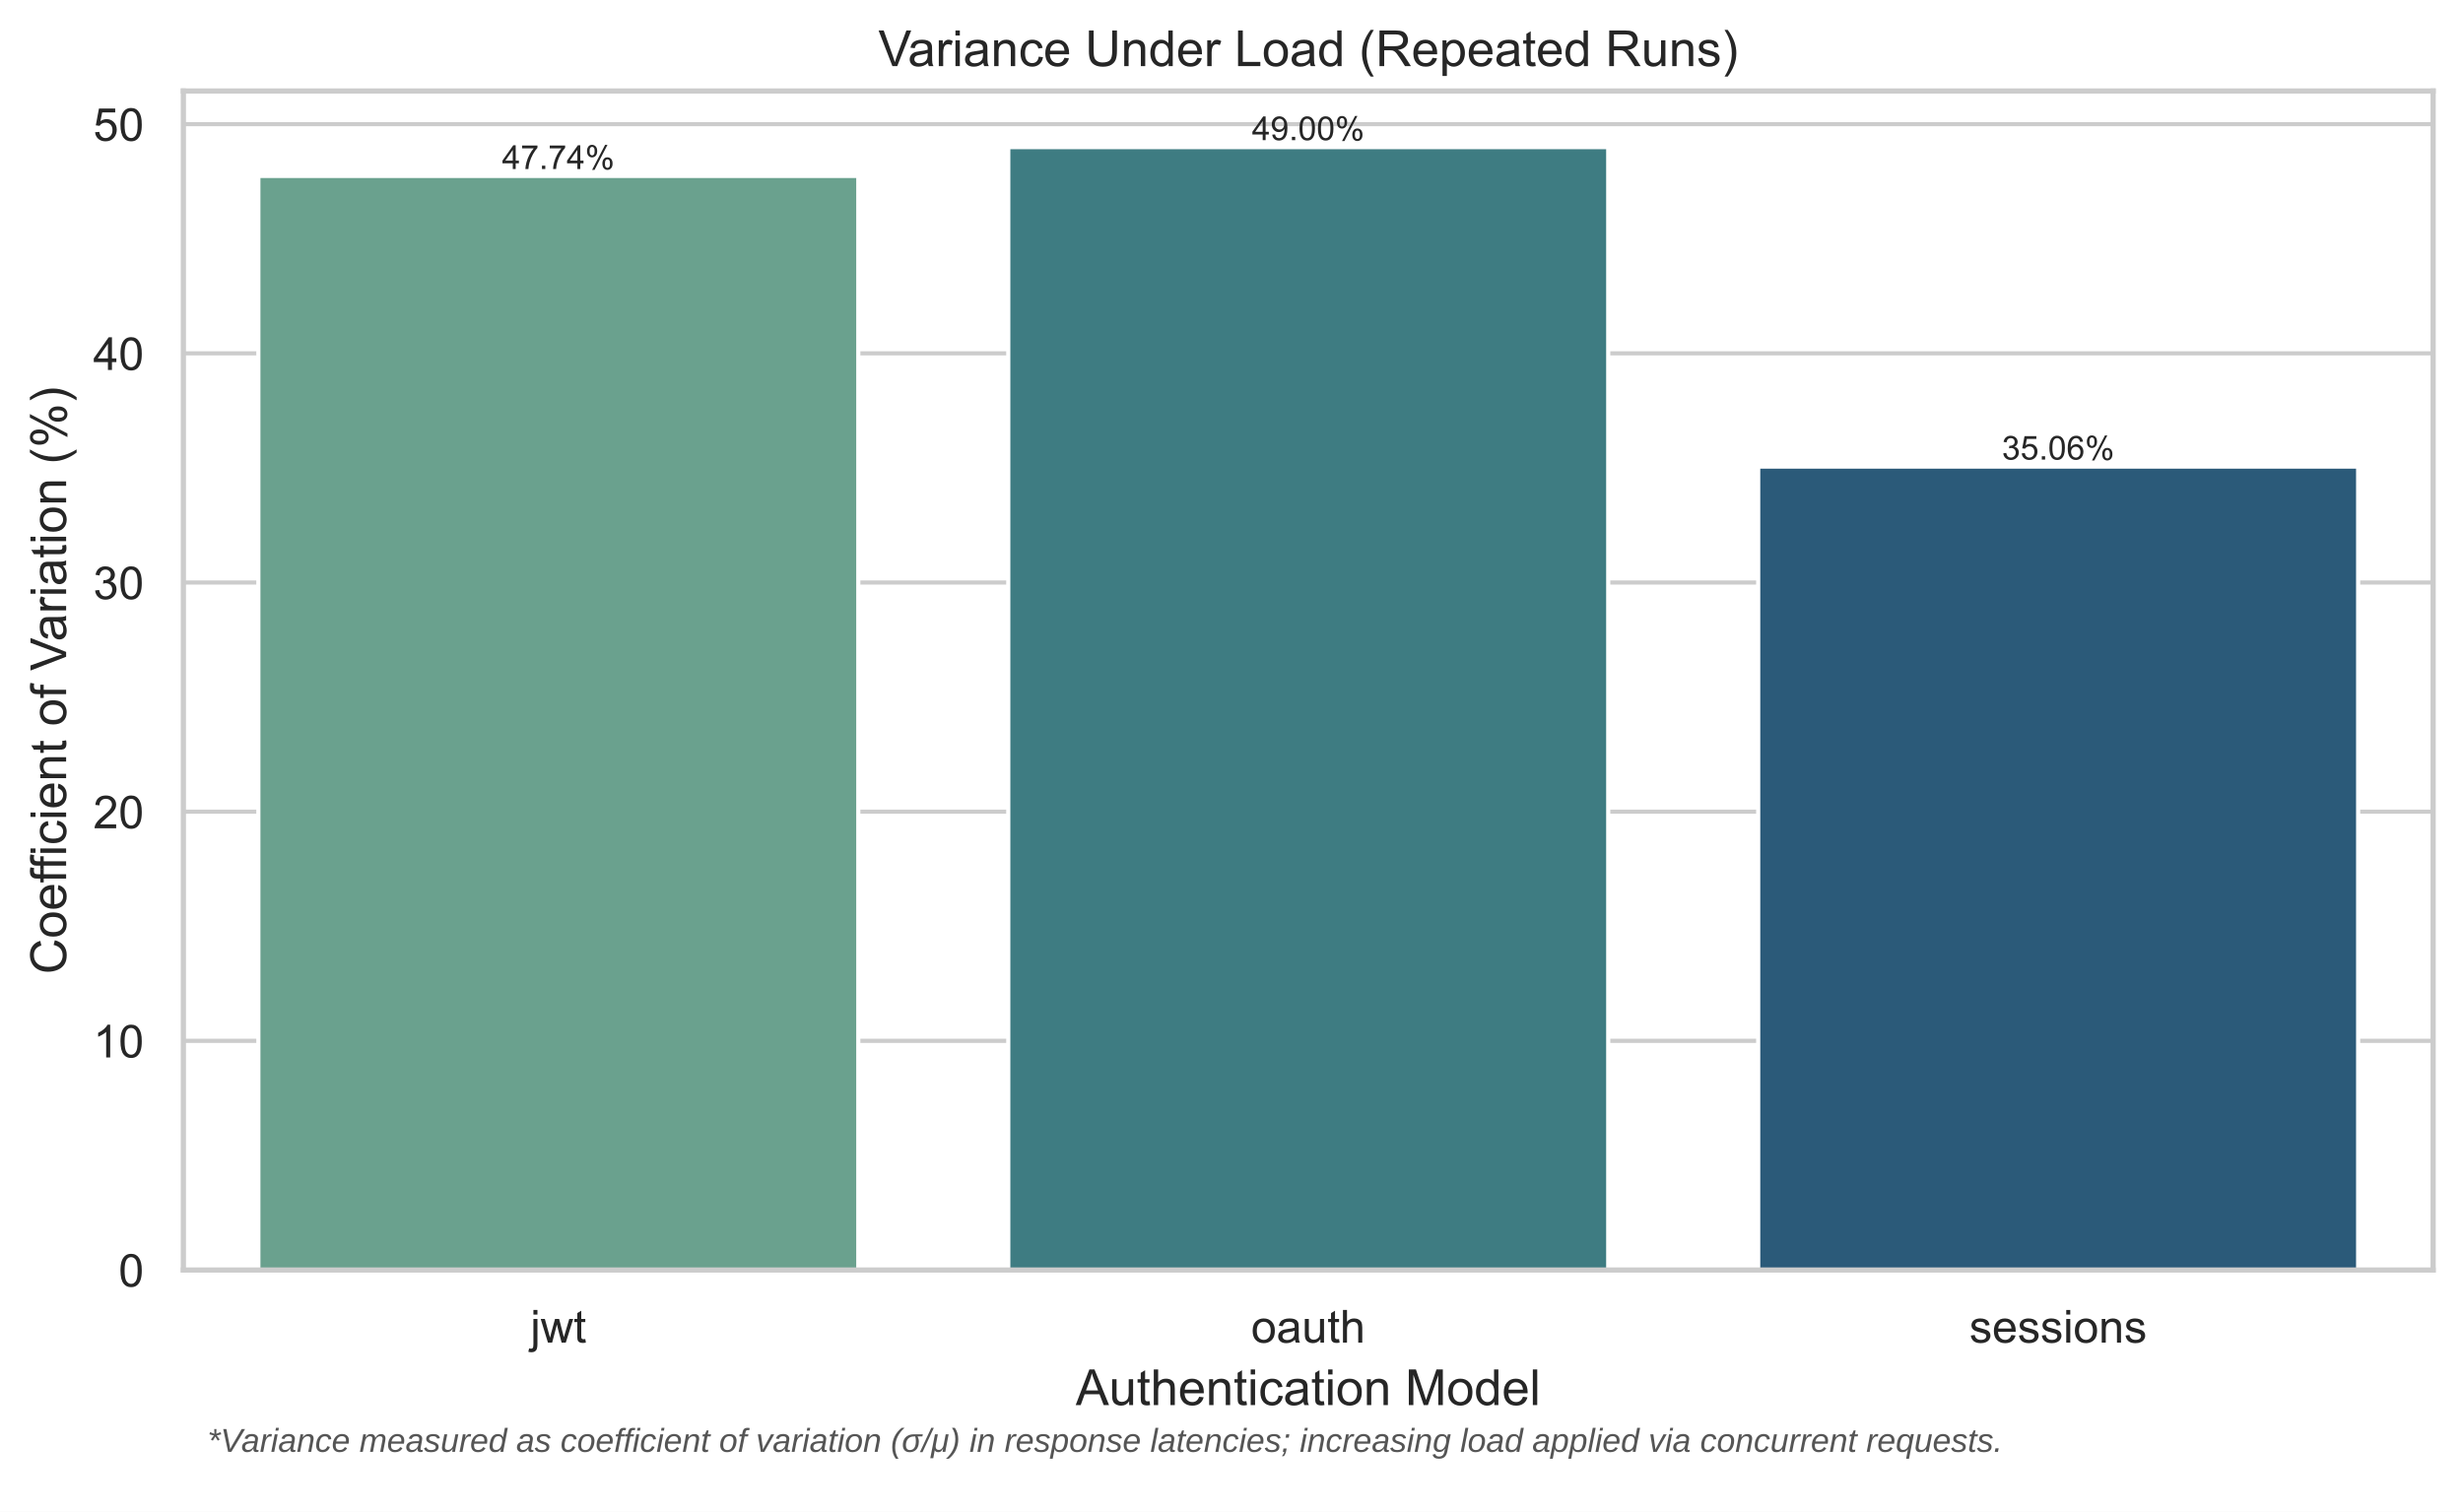
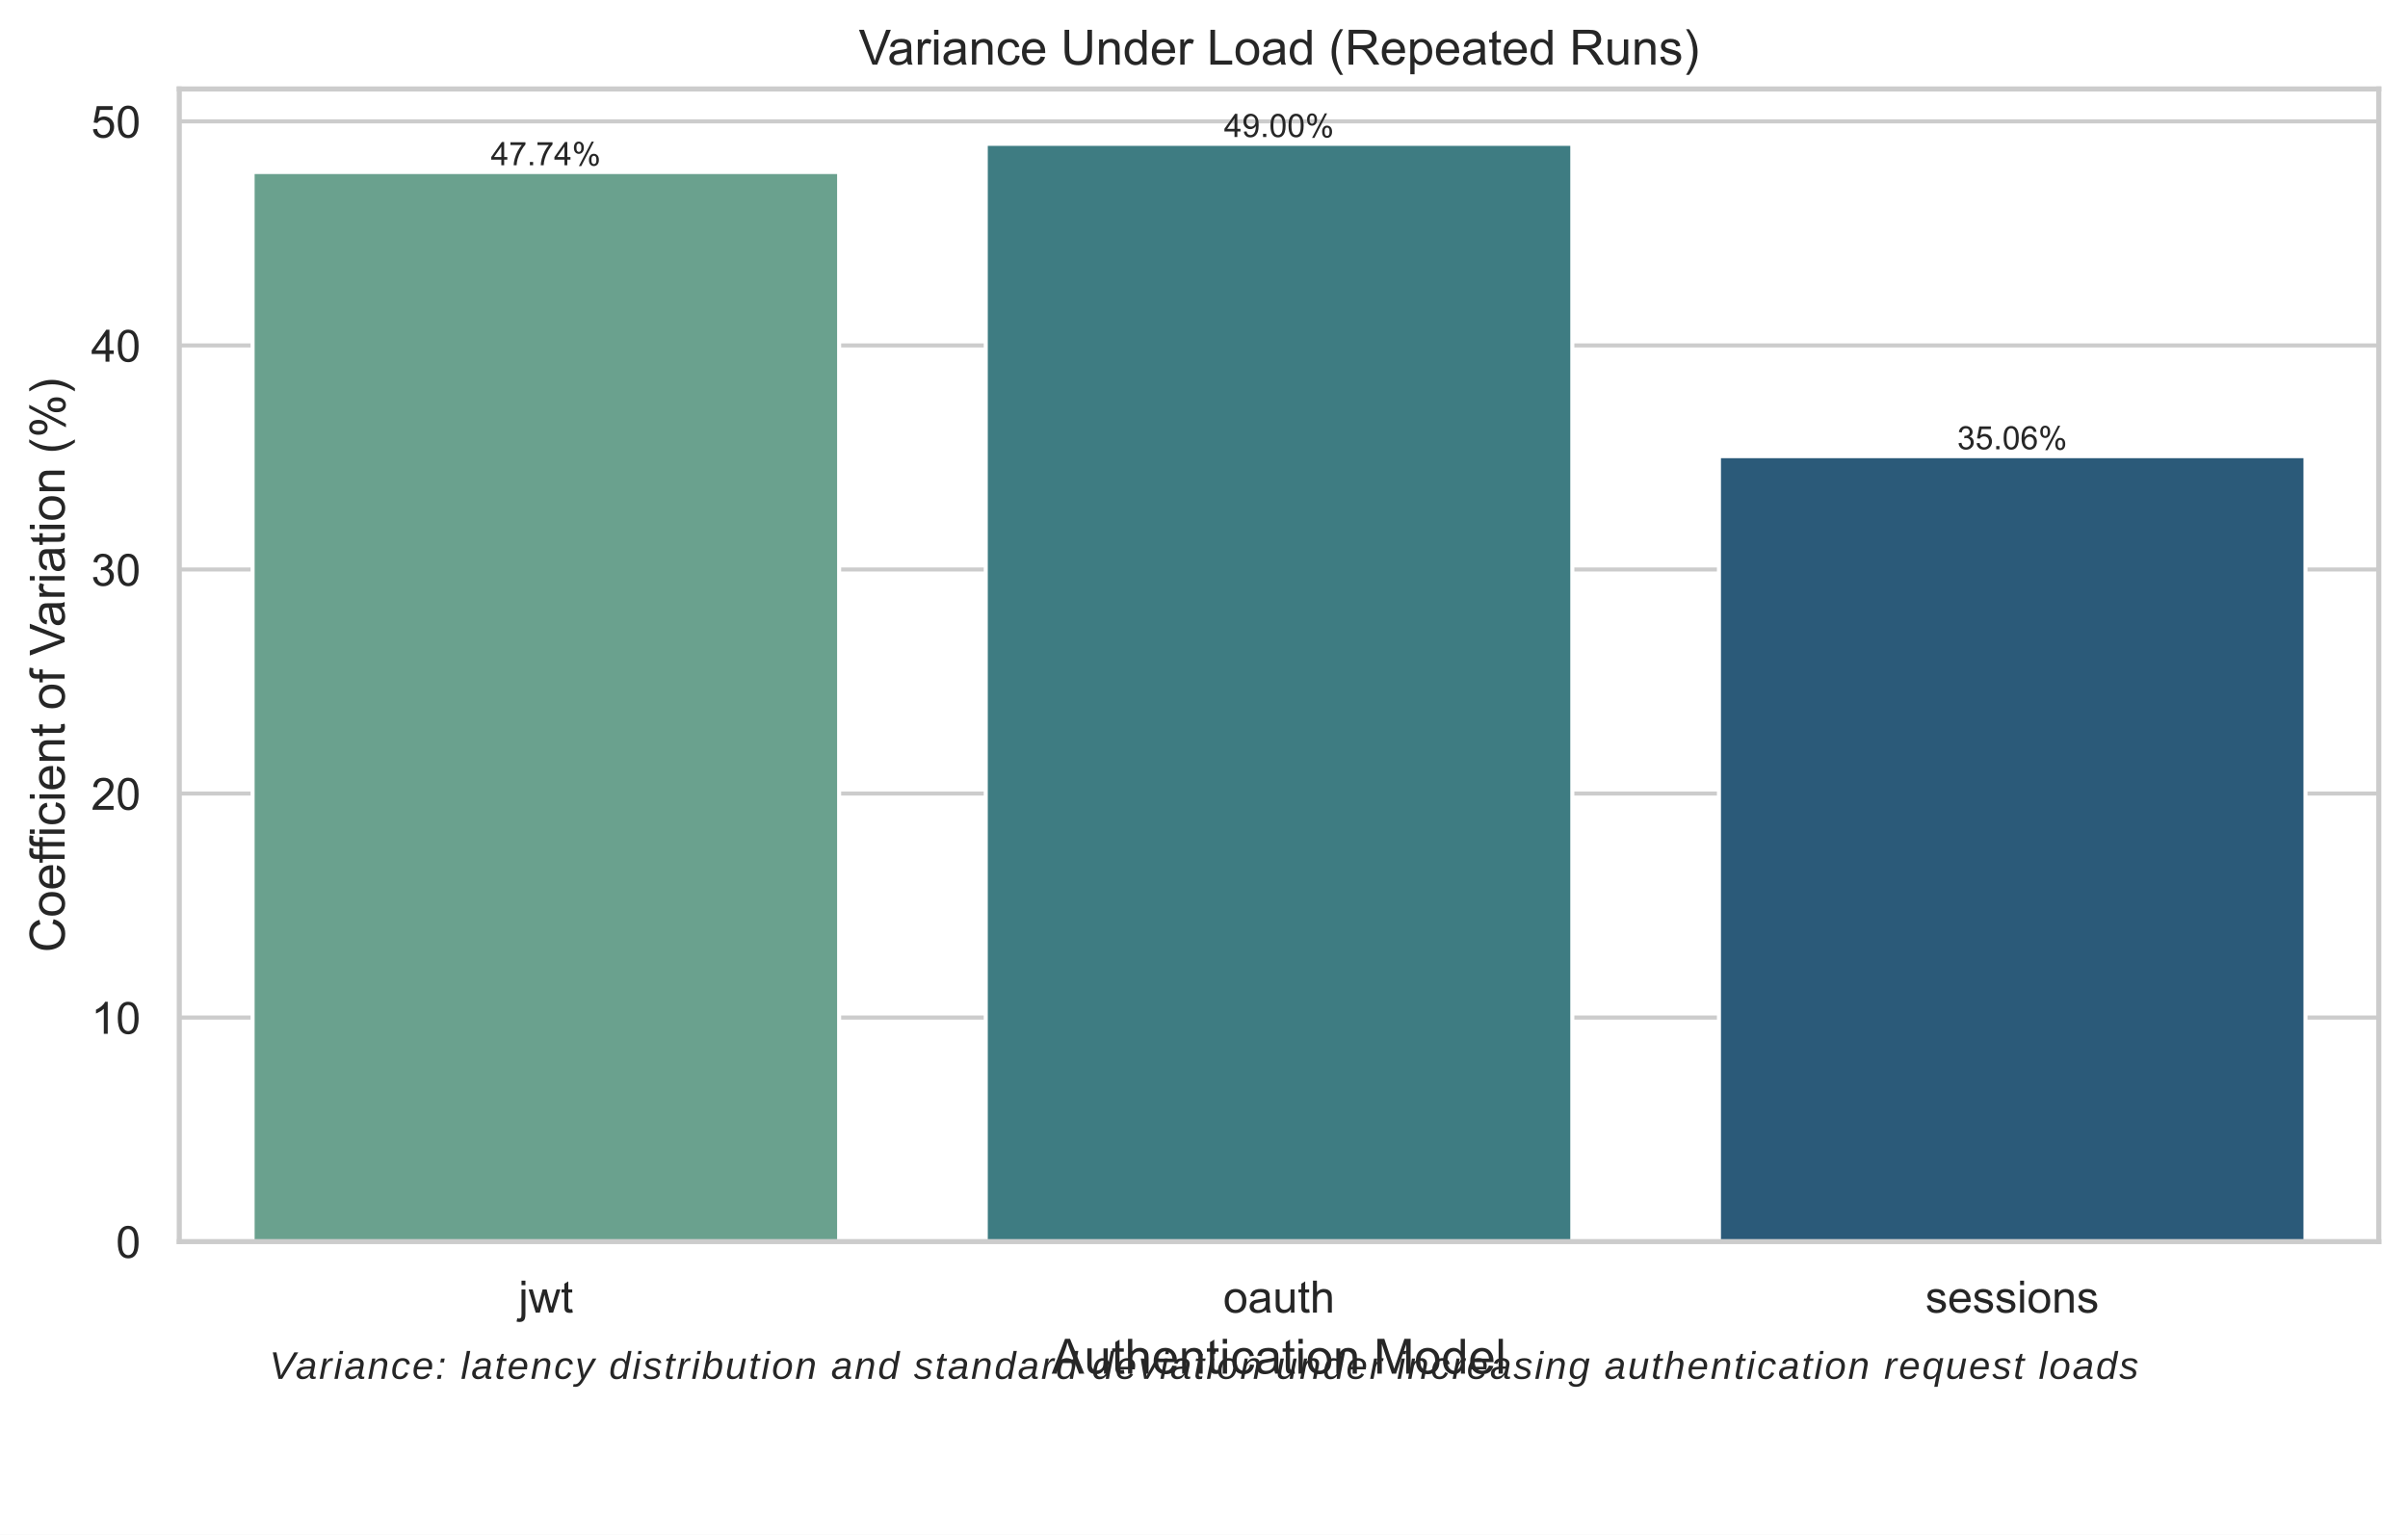
- <svg xmlns="http://www.w3.org/2000/svg" xmlns:xlink="http://www.w3.org/1999/xlink" width="593.64pt" height="364.441pt" viewBox="0 0 593.64 364.441" version="1.1">
+ <svg xmlns="http://www.w3.org/2000/svg" xmlns:xlink="http://www.w3.org/1999/xlink" width="593.64pt" height="378.441pt" viewBox="0 0 593.64 378.441" version="1.1">
  <defs>
    <style type="text/css">*{stroke-linejoin: round; stroke-linecap: butt}</style>
  </defs>
  <g id="figure_1">
    <g id="patch_1">
-       <path d="M 0 364.441  L 593.64 364.441  L 593.64 0  L 0 0  z " style="fill: #ffffff" />
+       <path d="M 0 378.441  L 593.64 378.441  L 593.64 0  L 0 0  z " style="fill: #ffffff" />
    </g>
    <g id="axes_1">
      <g id="patch_2">
        <path d="M 44.196 306.156  L 586.44 306.156  L 586.44 21.936  L 44.196 21.936  z " style="fill: #ffffff" />
      </g>
      <g id="matplotlib.axis_1">
        <g id="xtick_1">
          <g id="text_1">
            <g style="fill: #262626" transform="translate(127.8479 323.6646) scale(0.11 -0.11)">
              <defs>
                <path id="ArialMT-4d" d="M 419 3928  L 419 4581  L 981 4581  L 981 3928  L 419 3928  z M -294 -1288  L -188 -809  Q -19 -853 78 -853  Q 250 -853 334 -739  Q 419 -625 419 -169  L 419 3319  L 981 3319  L 981 -181  Q 981 -794 822 -1034  Q 619 -1347 147 -1347  Q -81 -1347 -294 -1288  z " transform="scale(0.015625)" />
                <path id="ArialMT-5a" d="M 1034 0  L 19 3319  L 600 3319  L 1128 1403  L 1325 691  Q 1338 744 1497 1375  L 2025 3319  L 2603 3319  L 3100 1394  L 3266 759  L 3456 1400  L 4025 3319  L 4572 3319  L 3534 0  L 2950 0  L 2422 1988  L 2294 2553  L 1622 0  L 1034 0  z " transform="scale(0.015625)" />
                <path id="ArialMT-57" d="M 1650 503  L 1731 6  Q 1494 -44 1306 -44  Q 1000 -44 831 53  Q 663 150 594 308  Q 525 466 525 972  L 525 2881  L 113 2881  L 113 3319  L 525 3319  L 525 4141  L 1084 4478  L 1084 3319  L 1650 3319  L 1650 2881  L 1084 2881  L 1084 941  Q 1084 700 1114 631  Q 1144 563 1211 522  Q 1278 481 1403 481  Q 1497 481 1650 503  z " transform="scale(0.015625)" />
              </defs>
              <use xlink:href="#ArialMT-4d" />
              <use xlink:href="#ArialMT-5a" transform="translate(22.21875 0)" />
              <use xlink:href="#ArialMT-57" transform="translate(94.4375 0)" />
            </g>
          </g>
        </g>
        <g id="xtick_2">
          <g id="text_2">
            <g style="fill: #262626" transform="translate(301.5558 323.6646) scale(0.11 -0.11)">
              <defs>
                <path id="ArialMT-52" d="M 213 1659  Q 213 2581 725 3025  Q 1153 3394 1769 3394  Q 2453 3394 2887 2945  Q 3322 2497 3322 1706  Q 3322 1066 3130 698  Q 2938 331 2570 128  Q 2203 -75 1769 -75  Q 1072 -75 642 372  Q 213 819 213 1659  z M 791 1659  Q 791 1022 1069 705  Q 1347 388 1769 388  Q 2188 388 2466 706  Q 2744 1025 2744 1678  Q 2744 2294 2464 2611  Q 2184 2928 1769 2928  Q 1347 2928 1069 2612  Q 791 2297 791 1659  z " transform="scale(0.015625)" />
                <path id="ArialMT-44" d="M 2588 409  Q 2275 144 1986 34  Q 1697 -75 1366 -75  Q 819 -75 525 192  Q 231 459 231 875  Q 231 1119 342 1320  Q 453 1522 633 1644  Q 813 1766 1038 1828  Q 1203 1872 1538 1913  Q 2219 1994 2541 2106  Q 2544 2222 2544 2253  Q 2544 2597 2384 2738  Q 2169 2928 1744 2928  Q 1347 2928 1158 2789  Q 969 2650 878 2297  L 328 2372  Q 403 2725 575 2942  Q 747 3159 1072 3276  Q 1397 3394 1825 3394  Q 2250 3394 2515 3294  Q 2781 3194 2906 3042  Q 3031 2891 3081 2659  Q 3109 2516 3109 2141  L 3109 1391  Q 3109 606 3145 398  Q 3181 191 3288 0  L 2700 0  Q 2613 175 2588 409  z M 2541 1666  Q 2234 1541 1622 1453  Q 1275 1403 1131 1340  Q 988 1278 909 1158  Q 831 1038 831 891  Q 831 666 1001 516  Q 1172 366 1500 366  Q 1825 366 2078 508  Q 2331 650 2450 897  Q 2541 1088 2541 1459  L 2541 1666  z " transform="scale(0.015625)" />
                <path id="ArialMT-58" d="M 2597 0  L 2597 488  Q 2209 -75 1544 -75  Q 1250 -75 995 37  Q 741 150 617 320  Q 494 491 444 738  Q 409 903 409 1263  L 409 3319  L 972 3319  L 972 1478  Q 972 1038 1006 884  Q 1059 663 1231 536  Q 1403 409 1656 409  Q 1909 409 2131 539  Q 2353 669 2445 892  Q 2538 1116 2538 1541  L 2538 3319  L 3100 3319  L 3100 0  L 2597 0  z " transform="scale(0.015625)" />
                <path id="ArialMT-4b" d="M 422 0  L 422 4581  L 984 4581  L 984 2938  Q 1378 3394 1978 3394  Q 2347 3394 2619 3248  Q 2891 3103 3008 2847  Q 3125 2591 3125 2103  L 3125 0  L 2563 0  L 2563 2103  Q 2563 2525 2380 2717  Q 2197 2909 1863 2909  Q 1613 2909 1392 2779  Q 1172 2650 1078 2428  Q 984 2206 984 1816  L 984 0  L 422 0  z " transform="scale(0.015625)" />
              </defs>
              <use xlink:href="#ArialMT-52" />
              <use xlink:href="#ArialMT-44" transform="translate(55.60938 0)" />
              <use xlink:href="#ArialMT-58" transform="translate(111.2188 0)" />
              <use xlink:href="#ArialMT-57" transform="translate(166.8281 0)" />
              <use xlink:href="#ArialMT-4b" transform="translate(194.6094 0)" />
            </g>
          </g>
        </g>
        <g id="xtick_3">
          <g id="text_3">
            <g style="fill: #262626" transform="translate(474.6682 323.6646) scale(0.11 -0.11)">
              <defs>
                <path id="ArialMT-56" d="M 197 991  L 753 1078  Q 800 744 1014 566  Q 1228 388 1613 388  Q 2000 388 2187 545  Q 2375 703 2375 916  Q 2375 1106 2209 1216  Q 2094 1291 1634 1406  Q 1016 1563 777 1677  Q 538 1791 414 1992  Q 291 2194 291 2438  Q 291 2659 392 2848  Q 494 3038 669 3163  Q 800 3259 1026 3326  Q 1253 3394 1513 3394  Q 1903 3394 2198 3281  Q 2494 3169 2634 2976  Q 2775 2784 2828 2463  L 2278 2388  Q 2241 2644 2061 2787  Q 1881 2931 1553 2931  Q 1166 2931 1000 2803  Q 834 2675 834 2503  Q 834 2394 903 2306  Q 972 2216 1119 2156  Q 1203 2125 1616 2013  Q 2213 1853 2448 1751  Q 2684 1650 2818 1456  Q 2953 1263 2953 975  Q 2953 694 2789 445  Q 2625 197 2315 61  Q 2006 -75 1616 -75  Q 969 -75 630 194  Q 291 463 197 991  z " transform="scale(0.015625)" />
                <path id="ArialMT-48" d="M 2694 1069  L 3275 997  Q 3138 488 2766 206  Q 2394 -75 1816 -75  Q 1088 -75 661 373  Q 234 822 234 1631  Q 234 2469 665 2931  Q 1097 3394 1784 3394  Q 2450 3394 2872 2941  Q 3294 2488 3294 1666  Q 3294 1616 3291 1516  L 816 1516  Q 847 969 1125 678  Q 1403 388 1819 388  Q 2128 388 2347 550  Q 2566 713 2694 1069  z M 847 1978  L 2700 1978  Q 2663 2397 2488 2606  Q 2219 2931 1791 2931  Q 1403 2931 1139 2672  Q 875 2413 847 1978  z " transform="scale(0.015625)" />
                <path id="ArialMT-4c" d="M 425 3934  L 425 4581  L 988 4581  L 988 3934  L 425 3934  z M 425 0  L 425 3319  L 988 3319  L 988 0  L 425 0  z " transform="scale(0.015625)" />
                <path id="ArialMT-51" d="M 422 0  L 422 3319  L 928 3319  L 928 2847  Q 1294 3394 1984 3394  Q 2284 3394 2536 3286  Q 2788 3178 2913 3003  Q 3038 2828 3088 2588  Q 3119 2431 3119 2041  L 3119 0  L 2556 0  L 2556 2019  Q 2556 2363 2490 2533  Q 2425 2703 2258 2804  Q 2091 2906 1866 2906  Q 1506 2906 1245 2678  Q 984 2450 984 1813  L 984 0  L 422 0  z " transform="scale(0.015625)" />
              </defs>
              <use xlink:href="#ArialMT-56" />
              <use xlink:href="#ArialMT-48" transform="translate(50 0)" />
              <use xlink:href="#ArialMT-56" transform="translate(105.6094 0)" />
              <use xlink:href="#ArialMT-56" transform="translate(155.6094 0)" />
              <use xlink:href="#ArialMT-4c" transform="translate(205.6094 0)" />
              <use xlink:href="#ArialMT-52" transform="translate(227.8281 0)" />
              <use xlink:href="#ArialMT-51" transform="translate(283.4375 0)" />
              <use xlink:href="#ArialMT-56" transform="translate(339.0469 0)" />
            </g>
          </g>
        </g>
        <g id="text_4">
          <g style="fill: #262626" transform="translate(259.2854 338.7161) scale(0.12 -0.12)">
            <defs>
              <path id="ArialMT-24" d="M -9 0  L 1750 4581  L 2403 4581  L 4278 0  L 3588 0  L 3053 1388  L 1138 1388  L 634 0  L -9 0  z M 1313 1881  L 2866 1881  L 2388 3150  Q 2169 3728 2063 4100  Q 1975 3659 1816 3225  L 1313 1881  z " transform="scale(0.015625)" />
              <path id="ArialMT-46" d="M 2588 1216  L 3141 1144  Q 3050 572 2676 248  Q 2303 -75 1759 -75  Q 1078 -75 664 370  Q 250 816 250 1647  Q 250 2184 428 2587  Q 606 2991 970 3192  Q 1334 3394 1763 3394  Q 2303 3394 2647 3120  Q 2991 2847 3088 2344  L 2541 2259  Q 2463 2594 2264 2762  Q 2066 2931 1784 2931  Q 1359 2931 1093 2626  Q 828 2322 828 1663  Q 828 994 1084 691  Q 1341 388 1753 388  Q 2084 388 2306 591  Q 2528 794 2588 1216  z " transform="scale(0.015625)" />
              <path id="ArialMT-3" transform="scale(0.015625)" />
              <path id="ArialMT-30" d="M 475 0  L 475 4581  L 1388 4581  L 2472 1338  Q 2622 884 2691 659  Q 2769 909 2934 1394  L 4031 4581  L 4847 4581  L 4847 0  L 4263 0  L 4263 3834  L 2931 0  L 2384 0  L 1059 3900  L 1059 0  L 475 0  z " transform="scale(0.015625)" />
              <path id="ArialMT-47" d="M 2575 0  L 2575 419  Q 2259 -75 1647 -75  Q 1250 -75 917 144  Q 584 363 401 755  Q 219 1147 219 1656  Q 219 2153 384 2558  Q 550 2963 881 3178  Q 1213 3394 1622 3394  Q 1922 3394 2156 3267  Q 2391 3141 2538 2938  L 2538 4581  L 3097 4581  L 3097 0  L 2575 0  z M 797 1656  Q 797 1019 1065 703  Q 1334 388 1700 388  Q 2069 388 2326 689  Q 2584 991 2584 1609  Q 2584 2291 2321 2609  Q 2059 2928 1675 2928  Q 1300 2928 1048 2622  Q 797 2316 797 1656  z " transform="scale(0.015625)" />
              <path id="ArialMT-4f" d="M 409 0  L 409 4581  L 972 4581  L 972 0  L 409 0  z " transform="scale(0.015625)" />
            </defs>
            <use xlink:href="#ArialMT-24" />
            <use xlink:href="#ArialMT-58" transform="translate(66.70312 0)" />
            <use xlink:href="#ArialMT-57" transform="translate(122.3125 0)" />
            <use xlink:href="#ArialMT-4b" transform="translate(150.0938 0)" />
            <use xlink:href="#ArialMT-48" transform="translate(205.7031 0)" />
            <use xlink:href="#ArialMT-51" transform="translate(261.3125 0)" />
            <use xlink:href="#ArialMT-57" transform="translate(316.9219 0)" />
            <use xlink:href="#ArialMT-4c" transform="translate(344.7031 0)" />
            <use xlink:href="#ArialMT-46" transform="translate(366.9219 0)" />
            <use xlink:href="#ArialMT-44" transform="translate(416.9219 0)" />
            <use xlink:href="#ArialMT-57" transform="translate(472.5312 0)" />
            <use xlink:href="#ArialMT-4c" transform="translate(500.3125 0)" />
            <use xlink:href="#ArialMT-52" transform="translate(522.5312 0)" />
            <use xlink:href="#ArialMT-51" transform="translate(578.1406 0)" />
            <use xlink:href="#ArialMT-3" transform="translate(633.75 0)" />
            <use xlink:href="#ArialMT-30" transform="translate(661.5312 0)" />
            <use xlink:href="#ArialMT-52" transform="translate(744.8281 0)" />
            <use xlink:href="#ArialMT-47" transform="translate(800.4375 0)" />
            <use xlink:href="#ArialMT-48" transform="translate(856.0469 0)" />
            <use xlink:href="#ArialMT-4f" transform="translate(911.6562 0)" />
          </g>
        </g>
      </g>
      <g id="matplotlib.axis_2">
        <g id="ytick_1">
          <g id="line2d_1">
-             <path d="M 44.196 306.156  L 586.44 306.156  " clip-path="url(#p87ef16be86)" style="fill: none; stroke: #cccccc; stroke-linecap: round" />
+             <path d="M 44.196 306.156  L 586.44 306.156  " clip-path="url(#pd24d161a91)" style="fill: none; stroke: #cccccc; stroke-linecap: round" />
          </g>
          <g id="text_5">
            <g style="fill: #262626" transform="translate(28.57898 310.1604) scale(0.11 -0.11)">
              <defs>
                <path id="ArialMT-13" d="M 266 2259  Q 266 3072 433 3567  Q 600 4063 929 4331  Q 1259 4600 1759 4600  Q 2128 4600 2406 4451  Q 2684 4303 2865 4023  Q 3047 3744 3150 3342  Q 3253 2941 3253 2259  Q 3253 1453 3087 958  Q 2922 463 2592 192  Q 2263 -78 1759 -78  Q 1097 -78 719 397  Q 266 969 266 2259  z M 844 2259  Q 844 1131 1108 757  Q 1372 384 1759 384  Q 2147 384 2411 759  Q 2675 1134 2675 2259  Q 2675 3391 2411 3762  Q 2147 4134 1753 4134  Q 1366 4134 1134 3806  Q 844 3388 844 2259  z " transform="scale(0.015625)" />
              </defs>
              <use xlink:href="#ArialMT-13" />
            </g>
          </g>
        </g>
        <g id="ytick_2">
          <g id="line2d_2">
-             <path d="M 44.196 250.912  L 586.44 250.912  " clip-path="url(#p87ef16be86)" style="fill: none; stroke: #cccccc; stroke-linecap: round" />
+             <path d="M 44.196 250.912  L 586.44 250.912  " clip-path="url(#pd24d161a91)" style="fill: none; stroke: #cccccc; stroke-linecap: round" />
          </g>
          <g id="text_6">
            <g style="fill: #262626" transform="translate(22.46195 254.9158) scale(0.11 -0.11)">
              <defs>
                <path id="ArialMT-14" d="M 2384 0  L 1822 0  L 1822 3584  Q 1619 3391 1289 3197  Q 959 3003 697 2906  L 697 3450  Q 1169 3672 1522 3987  Q 1875 4303 2022 4600  L 2384 4600  L 2384 0  z " transform="scale(0.015625)" />
              </defs>
              <use xlink:href="#ArialMT-14" />
              <use xlink:href="#ArialMT-13" transform="translate(55.60938 0)" />
            </g>
          </g>
        </g>
        <g id="ytick_3">
          <g id="line2d_3">
-             <path d="M 44.196 195.667  L 586.44 195.667  " clip-path="url(#p87ef16be86)" style="fill: none; stroke: #cccccc; stroke-linecap: round" />
+             <path d="M 44.196 195.667  L 586.44 195.667  " clip-path="url(#pd24d161a91)" style="fill: none; stroke: #cccccc; stroke-linecap: round" />
          </g>
          <g id="text_7">
            <g style="fill: #262626" transform="translate(22.46195 199.6712) scale(0.11 -0.11)">
              <defs>
                <path id="ArialMT-15" d="M 3222 541  L 3222 0  L 194 0  Q 188 203 259 391  Q 375 700 629 1000  Q 884 1300 1366 1694  Q 2113 2306 2375 2664  Q 2638 3022 2638 3341  Q 2638 3675 2398 3904  Q 2159 4134 1775 4134  Q 1369 4134 1125 3890  Q 881 3647 878 3216  L 300 3275  Q 359 3922 746 4261  Q 1134 4600 1788 4600  Q 2447 4600 2831 4234  Q 3216 3869 3216 3328  Q 3216 3053 3103 2787  Q 2991 2522 2730 2228  Q 2469 1934 1863 1422  Q 1356 997 1212 845  Q 1069 694 975 541  L 3222 541  z " transform="scale(0.015625)" />
              </defs>
              <use xlink:href="#ArialMT-15" />
              <use xlink:href="#ArialMT-13" transform="translate(55.60938 0)" />
            </g>
          </g>
        </g>
        <g id="ytick_4">
          <g id="line2d_4">
-             <path d="M 44.196 140.422  L 586.44 140.422  " clip-path="url(#p87ef16be86)" style="fill: none; stroke: #cccccc; stroke-linecap: round" />
+             <path d="M 44.196 140.422  L 586.44 140.422  " clip-path="url(#pd24d161a91)" style="fill: none; stroke: #cccccc; stroke-linecap: round" />
          </g>
          <g id="text_8">
            <g style="fill: #262626" transform="translate(22.46195 144.4265) scale(0.11 -0.11)">
              <defs>
                <path id="ArialMT-16" d="M 269 1209  L 831 1284  Q 928 806 1161 595  Q 1394 384 1728 384  Q 2125 384 2398 659  Q 2672 934 2672 1341  Q 2672 1728 2419 1979  Q 2166 2231 1775 2231  Q 1616 2231 1378 2169  L 1441 2663  Q 1497 2656 1531 2656  Q 1891 2656 2178 2843  Q 2466 3031 2466 3422  Q 2466 3731 2256 3934  Q 2047 4138 1716 4138  Q 1388 4138 1169 3931  Q 950 3725 888 3313  L 325 3413  Q 428 3978 793 4289  Q 1159 4600 1703 4600  Q 2078 4600 2393 4439  Q 2709 4278 2876 4000  Q 3044 3722 3044 3409  Q 3044 3113 2884 2869  Q 2725 2625 2413 2481  Q 2819 2388 3044 2092  Q 3269 1797 3269 1353  Q 3269 753 2831 336  Q 2394 -81 1725 -81  Q 1122 -81 723 278  Q 325 638 269 1209  z " transform="scale(0.015625)" />
              </defs>
              <use xlink:href="#ArialMT-16" />
              <use xlink:href="#ArialMT-13" transform="translate(55.60938 0)" />
            </g>
          </g>
        </g>
        <g id="ytick_5">
          <g id="line2d_5">
-             <path d="M 44.196 85.178  L 586.44 85.178  " clip-path="url(#p87ef16be86)" style="fill: none; stroke: #cccccc; stroke-linecap: round" />
+             <path d="M 44.196 85.178  L 586.44 85.178  " clip-path="url(#pd24d161a91)" style="fill: none; stroke: #cccccc; stroke-linecap: round" />
          </g>
          <g id="text_9">
            <g style="fill: #262626" transform="translate(22.46195 89.18188) scale(0.11 -0.11)">
              <defs>
                <path id="ArialMT-17" d="M 2069 0  L 2069 1097  L 81 1097  L 81 1613  L 2172 4581  L 2631 4581  L 2631 1613  L 3250 1613  L 3250 1097  L 2631 1097  L 2631 0  L 2069 0  z M 2069 1613  L 2069 3678  L 634 1613  L 2069 1613  z " transform="scale(0.015625)" />
              </defs>
              <use xlink:href="#ArialMT-17" />
              <use xlink:href="#ArialMT-13" transform="translate(55.60938 0)" />
            </g>
          </g>
        </g>
        <g id="ytick_6">
          <g id="line2d_6">
-             <path d="M 44.196 29.933  L 586.44 29.933  " clip-path="url(#p87ef16be86)" style="fill: none; stroke: #cccccc; stroke-linecap: round" />
+             <path d="M 44.196 29.933  L 586.44 29.933  " clip-path="url(#pd24d161a91)" style="fill: none; stroke: #cccccc; stroke-linecap: round" />
          </g>
          <g id="text_10">
            <g style="fill: #262626" transform="translate(22.46195 33.93724) scale(0.11 -0.11)">
              <defs>
                <path id="ArialMT-18" d="M 266 1200  L 856 1250  Q 922 819 1161 601  Q 1400 384 1738 384  Q 2144 384 2425 690  Q 2706 997 2706 1503  Q 2706 1984 2436 2262  Q 2166 2541 1728 2541  Q 1456 2541 1237 2417  Q 1019 2294 894 2097  L 366 2166  L 809 4519  L 3088 4519  L 3088 3981  L 1259 3981  L 1013 2750  Q 1425 3038 1878 3038  Q 2478 3038 2890 2622  Q 3303 2206 3303 1553  Q 3303 931 2941 478  Q 2500 -78 1738 -78  Q 1113 -78 717 272  Q 322 622 266 1200  z " transform="scale(0.015625)" />
              </defs>
              <use xlink:href="#ArialMT-18" />
              <use xlink:href="#ArialMT-13" transform="translate(55.60938 0)" />
            </g>
          </g>
        </g>
        <g id="text_11">
          <g style="fill: #262626" transform="translate(15.93633 234.8529) rotate(-90) scale(0.12 -0.12)">
            <defs>
              <path id="ArialMT-26" d="M 3763 1606  L 4369 1453  Q 4178 706 3683 314  Q 3188 -78 2472 -78  Q 1731 -78 1267 223  Q 803 525 561 1097  Q 319 1669 319 2325  Q 319 3041 592 3573  Q 866 4106 1370 4382  Q 1875 4659 2481 4659  Q 3169 4659 3637 4309  Q 4106 3959 4291 3325  L 3694 3184  Q 3534 3684 3231 3912  Q 2928 4141 2469 4141  Q 1941 4141 1586 3887  Q 1231 3634 1087 3207  Q 944 2781 944 2328  Q 944 1744 1114 1308  Q 1284 872 1643 656  Q 2003 441 2422 441  Q 2931 441 3284 734  Q 3638 1028 3763 1606  z " transform="scale(0.015625)" />
              <path id="ArialMT-49" d="M 556 0  L 556 2881  L 59 2881  L 59 3319  L 556 3319  L 556 3672  Q 556 4006 616 4169  Q 697 4388 901 4523  Q 1106 4659 1475 4659  Q 1713 4659 2000 4603  L 1916 4113  Q 1741 4144 1584 4144  Q 1328 4144 1222 4034  Q 1116 3925 1116 3625  L 1116 3319  L 1763 3319  L 1763 2881  L 1116 2881  L 1116 0  L 556 0  z " transform="scale(0.015625)" />
              <path id="ArialMT-39" d="M 1803 0  L 28 4581  L 684 4581  L 1875 1253  Q 2019 853 2116 503  Q 2222 878 2363 1253  L 3600 4581  L 4219 4581  L 2425 0  L 1803 0  z " transform="scale(0.015625)" />
              <path id="ArialMT-55" d="M 416 0  L 416 3319  L 922 3319  L 922 2816  Q 1116 3169 1280 3281  Q 1444 3394 1641 3394  Q 1925 3394 2219 3213  L 2025 2691  Q 1819 2813 1613 2813  Q 1428 2813 1281 2702  Q 1134 2591 1072 2394  Q 978 2094 978 1738  L 978 0  L 416 0  z " transform="scale(0.015625)" />
              <path id="ArialMT-b" d="M 1497 -1347  Q 1031 -759 709 28  Q 388 816 388 1659  Q 388 2403 628 3084  Q 909 3875 1497 4659  L 1900 4659  Q 1522 4009 1400 3731  Q 1209 3300 1100 2831  Q 966 2247 966 1656  Q 966 153 1900 -1347  L 1497 -1347  z " transform="scale(0.015625)" />
              <path id="ArialMT-8" d="M 372 3481  Q 372 3972 619 4315  Q 866 4659 1334 4659  Q 1766 4659 2048 4351  Q 2331 4044 2331 3447  Q 2331 2866 2045 2552  Q 1759 2238 1341 2238  Q 925 2238 648 2547  Q 372 2856 372 3481  z M 1350 4272  Q 1141 4272 1002 4090  Q 863 3909 863 3425  Q 863 2984 1003 2804  Q 1144 2625 1350 2625  Q 1563 2625 1702 2806  Q 1841 2988 1841 3469  Q 1841 3913 1700 4092  Q 1559 4272 1350 4272  z M 1353 -169  L 3859 4659  L 4316 4659  L 1819 -169  L 1353 -169  z M 3334 1075  Q 3334 1569 3581 1911  Q 3828 2253 4300 2253  Q 4731 2253 5014 1945  Q 5297 1638 5297 1041  Q 5297 459 5011 145  Q 4725 -169 4303 -169  Q 3888 -169 3611 142  Q 3334 453 3334 1075  z M 4316 1866  Q 4103 1866 3964 1684  Q 3825 1503 3825 1019  Q 3825 581 3965 400  Q 4106 219 4313 219  Q 4528 219 4667 400  Q 4806 581 4806 1063  Q 4806 1506 4665 1686  Q 4525 1866 4316 1866  z " transform="scale(0.015625)" />
              <path id="ArialMT-c" d="M 791 -1347  L 388 -1347  Q 1322 153 1322 1656  Q 1322 2244 1188 2822  Q 1081 3291 891 3722  Q 769 4003 388 4659  L 791 4659  Q 1378 3875 1659 3084  Q 1900 2403 1900 1659  Q 1900 816 1576 28  Q 1253 -759 791 -1347  z " transform="scale(0.015625)" />
            </defs>
            <use xlink:href="#ArialMT-26" />
            <use xlink:href="#ArialMT-52" transform="translate(72.21875 0)" />
            <use xlink:href="#ArialMT-48" transform="translate(127.8281 0)" />
            <use xlink:href="#ArialMT-49" transform="translate(183.4375 0)" />
            <use xlink:href="#ArialMT-49" transform="translate(209.4062 0)" />
            <use xlink:href="#ArialMT-4c" transform="translate(237.1875 0)" />
            <use xlink:href="#ArialMT-46" transform="translate(259.4062 0)" />
            <use xlink:href="#ArialMT-4c" transform="translate(309.4062 0)" />
            <use xlink:href="#ArialMT-48" transform="translate(331.625 0)" />
            <use xlink:href="#ArialMT-51" transform="translate(387.2344 0)" />
            <use xlink:href="#ArialMT-57" transform="translate(442.8438 0)" />
            <use xlink:href="#ArialMT-3" transform="translate(470.625 0)" />
            <use xlink:href="#ArialMT-52" transform="translate(498.4062 0)" />
            <use xlink:href="#ArialMT-49" transform="translate(554.0156 0)" />
            <use xlink:href="#ArialMT-3" transform="translate(581.7969 0)" />
            <use xlink:href="#ArialMT-39" transform="translate(609.5781 0)" />
            <use xlink:href="#ArialMT-44" transform="translate(668.8594 0)" />
            <use xlink:href="#ArialMT-55" transform="translate(724.4688 0)" />
            <use xlink:href="#ArialMT-4c" transform="translate(757.7656 0)" />
            <use xlink:href="#ArialMT-44" transform="translate(779.9844 0)" />
            <use xlink:href="#ArialMT-57" transform="translate(835.5938 0)" />
            <use xlink:href="#ArialMT-4c" transform="translate(863.375 0)" />
            <use xlink:href="#ArialMT-52" transform="translate(885.5938 0)" />
            <use xlink:href="#ArialMT-51" transform="translate(941.2031 0)" />
            <use xlink:href="#ArialMT-3" transform="translate(996.8125 0)" />
            <use xlink:href="#ArialMT-b" transform="translate(1024.594 0)" />
            <use xlink:href="#ArialMT-8" transform="translate(1057.891 0)" />
            <use xlink:href="#ArialMT-c" transform="translate(1146.812 0)" />
          </g>
        </g>
      </g>
      <g id="patch_3">
-         <path d="M 62.271 306.156  L 206.869 306.156  L 206.869 42.424  L 62.271 42.424  z " clip-path="url(#p87ef16be86)" style="fill: #6aa18e; stroke: #ffffff; stroke-linejoin: miter" />
+         <path d="M 62.271 306.156  L 206.869 306.156  L 206.869 42.424  L 62.271 42.424  z " clip-path="url(#pd24d161a91)" style="fill: #6aa18e; stroke: #ffffff; stroke-linejoin: miter" />
      </g>
      <g id="patch_4">
-         <path d="M 243.019 306.156  L 387.617 306.156  L 387.617 35.471  L 243.019 35.471  z " clip-path="url(#p87ef16be86)" style="fill: #3e7c82; stroke: #ffffff; stroke-linejoin: miter" />
+         <path d="M 243.019 306.156  L 387.617 306.156  L 387.617 35.471  L 243.019 35.471  z " clip-path="url(#pd24d161a91)" style="fill: #3e7c82; stroke: #ffffff; stroke-linejoin: miter" />
      </g>
      <g id="patch_5">
-         <path d="M 423.767 306.156  L 568.365 306.156  L 568.365 112.474  L 423.767 112.474  z " clip-path="url(#p87ef16be86)" style="fill: #2b5a79; stroke: #ffffff; stroke-linejoin: miter" />
+         <path d="M 423.767 306.156  L 568.365 306.156  L 568.365 112.474  L 423.767 112.474  z " clip-path="url(#pd24d161a91)" style="fill: #2b5a79; stroke: #ffffff; stroke-linejoin: miter" />
      </g>
      <g id="line2d_7">
-         <path clip-path="url(#p87ef16be86)" style="fill: none; stroke: #424242; stroke-width: 2.25; stroke-linecap: round" />
+         <path clip-path="url(#pd24d161a91)" style="fill: none; stroke: #424242; stroke-width: 2.25; stroke-linecap: round" />
      </g>
      <g id="line2d_8">
-         <path clip-path="url(#p87ef16be86)" style="fill: none; stroke: #424242; stroke-width: 2.25; stroke-linecap: round" />
+         <path clip-path="url(#pd24d161a91)" style="fill: none; stroke: #424242; stroke-width: 2.25; stroke-linecap: round" />
      </g>
      <g id="line2d_9">
-         <path clip-path="url(#p87ef16be86)" style="fill: none; stroke: #424242; stroke-width: 2.25; stroke-linecap: round" />
+         <path clip-path="url(#pd24d161a91)" style="fill: none; stroke: #424242; stroke-width: 2.25; stroke-linecap: round" />
      </g>
      <g id="patch_6">
        <path d="M 44.196 306.156  L 44.196 21.936  " style="fill: none; stroke: #cccccc; stroke-width: 1.25; stroke-linejoin: miter; stroke-linecap: square" />
      </g>
      <g id="patch_7">
        <path d="M 586.44 306.156  L 586.44 21.936  " style="fill: none; stroke: #cccccc; stroke-width: 1.25; stroke-linejoin: miter; stroke-linecap: square" />
      </g>
      <g id="patch_8">
        <path d="M 44.196 306.156  L 586.44 306.156  " style="fill: none; stroke: #cccccc; stroke-width: 1.25; stroke-linejoin: miter; stroke-linecap: square" />
      </g>
      <g id="patch_9">
        <path d="M 44.196 21.936  L 586.44 21.936  " style="fill: none; stroke: #cccccc; stroke-width: 1.25; stroke-linejoin: miter; stroke-linecap: square" />
      </g>
      <g id="text_12">
        <g style="fill: #262626" transform="translate(121.0043 40.74026) scale(0.08 -0.08)">
          <defs>
            <path id="ArialMT-1a" d="M 303 3981  L 303 4522  L 3269 4522  L 3269 4084  Q 2831 3619 2401 2847  Q 1972 2075 1738 1259  Q 1569 684 1522 0  L 944 0  Q 953 541 1156 1306  Q 1359 2072 1739 2783  Q 2119 3494 2547 3981  L 303 3981  z " transform="scale(0.015625)" />
            <path id="ArialMT-11" d="M 581 0  L 581 641  L 1222 641  L 1222 0  L 581 0  z " transform="scale(0.015625)" />
          </defs>
          <use xlink:href="#ArialMT-17" />
          <use xlink:href="#ArialMT-1a" transform="translate(55.60938 0)" />
          <use xlink:href="#ArialMT-11" transform="translate(111.2188 0)" />
          <use xlink:href="#ArialMT-1a" transform="translate(139 0)" />
          <use xlink:href="#ArialMT-17" transform="translate(194.6094 0)" />
          <use xlink:href="#ArialMT-8" transform="translate(250.2188 0)" />
        </g>
      </g>
      <g id="text_13">
        <g style="fill: #262626" transform="translate(301.7522 33.78702) scale(0.08 -0.08)">
          <defs>
            <path id="ArialMT-1c" d="M 350 1059  L 891 1109  Q 959 728 1153 556  Q 1347 384 1650 384  Q 1909 384 2104 503  Q 2300 622 2425 820  Q 2550 1019 2634 1356  Q 2719 1694 2719 2044  Q 2719 2081 2716 2156  Q 2547 1888 2255 1720  Q 1963 1553 1622 1553  Q 1053 1553 659 1965  Q 266 2378 266 3053  Q 266 3750 677 4175  Q 1088 4600 1706 4600  Q 2153 4600 2523 4359  Q 2894 4119 3086 3673  Q 3278 3228 3278 2384  Q 3278 1506 3087 986  Q 2897 466 2520 194  Q 2144 -78 1638 -78  Q 1100 -78 759 220  Q 419 519 350 1059  z M 2653 3081  Q 2653 3566 2395 3850  Q 2138 4134 1775 4134  Q 1400 4134 1122 3828  Q 844 3522 844 3034  Q 844 2597 1108 2323  Q 1372 2050 1759 2050  Q 2150 2050 2401 2323  Q 2653 2597 2653 3081  z " transform="scale(0.015625)" />
          </defs>
          <use xlink:href="#ArialMT-17" />
          <use xlink:href="#ArialMT-1c" transform="translate(55.60938 0)" />
          <use xlink:href="#ArialMT-11" transform="translate(111.2188 0)" />
          <use xlink:href="#ArialMT-13" transform="translate(139 0)" />
          <use xlink:href="#ArialMT-13" transform="translate(194.6094 0)" />
          <use xlink:href="#ArialMT-8" transform="translate(250.2188 0)" />
        </g>
      </g>
      <g id="text_14">
        <g style="fill: #262626" transform="translate(482.5001 110.7908) scale(0.08 -0.08)">
          <defs>
            <path id="ArialMT-19" d="M 3184 3459  L 2625 3416  Q 2550 3747 2413 3897  Q 2184 4138 1850 4138  Q 1581 4138 1378 3988  Q 1113 3794 959 3422  Q 806 3050 800 2363  Q 1003 2672 1297 2822  Q 1591 2972 1913 2972  Q 2475 2972 2870 2558  Q 3266 2144 3266 1488  Q 3266 1056 3080 686  Q 2894 316 2569 119  Q 2244 -78 1831 -78  Q 1128 -78 684 439  Q 241 956 241 2144  Q 241 3472 731 4075  Q 1159 4600 1884 4600  Q 2425 4600 2770 4297  Q 3116 3994 3184 3459  z M 888 1484  Q 888 1194 1011 928  Q 1134 663 1356 523  Q 1578 384 1822 384  Q 2178 384 2434 671  Q 2691 959 2691 1453  Q 2691 1928 2437 2201  Q 2184 2475 1800 2475  Q 1419 2475 1153 2201  Q 888 1928 888 1484  z " transform="scale(0.015625)" />
          </defs>
          <use xlink:href="#ArialMT-16" />
          <use xlink:href="#ArialMT-18" transform="translate(55.60938 0)" />
          <use xlink:href="#ArialMT-11" transform="translate(111.2188 0)" />
          <use xlink:href="#ArialMT-13" transform="translate(139 0)" />
          <use xlink:href="#ArialMT-19" transform="translate(194.6094 0)" />
          <use xlink:href="#ArialMT-8" transform="translate(250.2188 0)" />
        </g>
      </g>
      <g id="text_15">
        <g style="fill: #262626" transform="translate(211.7082 15.93633) scale(0.12 -0.12)">
          <defs>
            <path id="ArialMT-38" d="M 3500 4581  L 4106 4581  L 4106 1934  Q 4106 1244 3950 837  Q 3794 431 3386 176  Q 2978 -78 2316 -78  Q 1672 -78 1262 144  Q 853 366 678 786  Q 503 1206 503 1934  L 503 4581  L 1109 4581  L 1109 1938  Q 1109 1341 1220 1058  Q 1331 775 1601 622  Q 1872 469 2263 469  Q 2931 469 3215 772  Q 3500 1075 3500 1938  L 3500 4581  z " transform="scale(0.015625)" />
            <path id="ArialMT-2f" d="M 469 0  L 469 4581  L 1075 4581  L 1075 541  L 3331 541  L 3331 0  L 469 0  z " transform="scale(0.015625)" />
            <path id="ArialMT-35" d="M 503 0  L 503 4581  L 2534 4581  Q 3147 4581 3465 4457  Q 3784 4334 3975 4021  Q 4166 3709 4166 3331  Q 4166 2844 3850 2509  Q 3534 2175 2875 2084  Q 3116 1969 3241 1856  Q 3506 1613 3744 1247  L 4541 0  L 3778 0  L 3172 953  Q 2906 1366 2734 1584  Q 2563 1803 2427 1890  Q 2291 1978 2150 2013  Q 2047 2034 1813 2034  L 1109 2034  L 1109 0  L 503 0  z M 1109 2559  L 2413 2559  Q 2828 2559 3062 2645  Q 3297 2731 3419 2920  Q 3541 3109 3541 3331  Q 3541 3656 3305 3865  Q 3069 4075 2559 4075  L 1109 4075  L 1109 2559  z " transform="scale(0.015625)" />
            <path id="ArialMT-53" d="M 422 -1272  L 422 3319  L 934 3319  L 934 2888  Q 1116 3141 1344 3267  Q 1572 3394 1897 3394  Q 2322 3394 2647 3175  Q 2972 2956 3137 2557  Q 3303 2159 3303 1684  Q 3303 1175 3120 767  Q 2938 359 2589 142  Q 2241 -75 1856 -75  Q 1575 -75 1351 44  Q 1128 163 984 344  L 984 -1272  L 422 -1272  z M 931 1641  Q 931 1000 1190 694  Q 1450 388 1819 388  Q 2194 388 2461 705  Q 2728 1022 2728 1688  Q 2728 2322 2467 2637  Q 2206 2953 1844 2953  Q 1484 2953 1207 2617  Q 931 2281 931 1641  z " transform="scale(0.015625)" />
          </defs>
          <use xlink:href="#ArialMT-39" />
          <use xlink:href="#ArialMT-44" transform="translate(59.28125 0)" />
          <use xlink:href="#ArialMT-55" transform="translate(114.8906 0)" />
          <use xlink:href="#ArialMT-4c" transform="translate(148.1875 0)" />
          <use xlink:href="#ArialMT-44" transform="translate(170.4062 0)" />
          <use xlink:href="#ArialMT-51" transform="translate(226.0156 0)" />
          <use xlink:href="#ArialMT-46" transform="translate(281.625 0)" />
          <use xlink:href="#ArialMT-48" transform="translate(331.625 0)" />
          <use xlink:href="#ArialMT-3" transform="translate(387.2344 0)" />
          <use xlink:href="#ArialMT-38" transform="translate(415.0156 0)" />
          <use xlink:href="#ArialMT-51" transform="translate(487.2344 0)" />
          <use xlink:href="#ArialMT-47" transform="translate(542.8438 0)" />
          <use xlink:href="#ArialMT-48" transform="translate(598.4531 0)" />
          <use xlink:href="#ArialMT-55" transform="translate(654.0625 0)" />
          <use xlink:href="#ArialMT-3" transform="translate(687.3594 0)" />
          <use xlink:href="#ArialMT-2f" transform="translate(715.1406 0)" />
          <use xlink:href="#ArialMT-52" transform="translate(770.75 0)" />
          <use xlink:href="#ArialMT-44" transform="translate(826.3594 0)" />
          <use xlink:href="#ArialMT-47" transform="translate(881.9688 0)" />
          <use xlink:href="#ArialMT-3" transform="translate(937.5781 0)" />
          <use xlink:href="#ArialMT-b" transform="translate(965.3594 0)" />
          <use xlink:href="#ArialMT-35" transform="translate(998.6562 0)" />
          <use xlink:href="#ArialMT-48" transform="translate(1070.875 0)" />
          <use xlink:href="#ArialMT-53" transform="translate(1126.484 0)" />
          <use xlink:href="#ArialMT-48" transform="translate(1182.094 0)" />
          <use xlink:href="#ArialMT-44" transform="translate(1237.703 0)" />
          <use xlink:href="#ArialMT-57" transform="translate(1293.312 0)" />
          <use xlink:href="#ArialMT-48" transform="translate(1321.094 0)" />
          <use xlink:href="#ArialMT-47" transform="translate(1376.703 0)" />
          <use xlink:href="#ArialMT-3" transform="translate(1432.312 0)" />
          <use xlink:href="#ArialMT-35" transform="translate(1460.094 0)" />
          <use xlink:href="#ArialMT-58" transform="translate(1532.312 0)" />
          <use xlink:href="#ArialMT-51" transform="translate(1587.922 0)" />
          <use xlink:href="#ArialMT-56" transform="translate(1643.531 0)" />
          <use xlink:href="#ArialMT-c" transform="translate(1693.531 0)" />
        </g>
      </g>
    </g>
  </g>
-   <text x="50" y="350" style="font-size: 8px; fill: #555555; font-family: Arial, sans-serif; font-style: italic">
-     <tspan>*Variance measured as coefficient of variation (σ/μ) in response latencies; increasing load applied via concurrent requests.</tspan>
-   </text>
+   <g id="text_footnote">
+     <g style="fill: #262626" transform="translate(296.8198 340) scale(0.95 0.95)">
+       <text x="0" y="0" style="font-family: Arial; font-size: 10px; letter-spacing: 0.5px; font-style: italic; text-anchor: middle;">Variance: latency distribution and standard deviation under increasing authentication request loads</text>
+     </g>
+   </g>
  <defs>
-     <clipPath id="p87ef16be86">
+     <clipPath id="pd24d161a91">
      <rect x="44.196" y="21.936" width="542.244" height="284.22" />
    </clipPath>
  </defs>
</svg>
